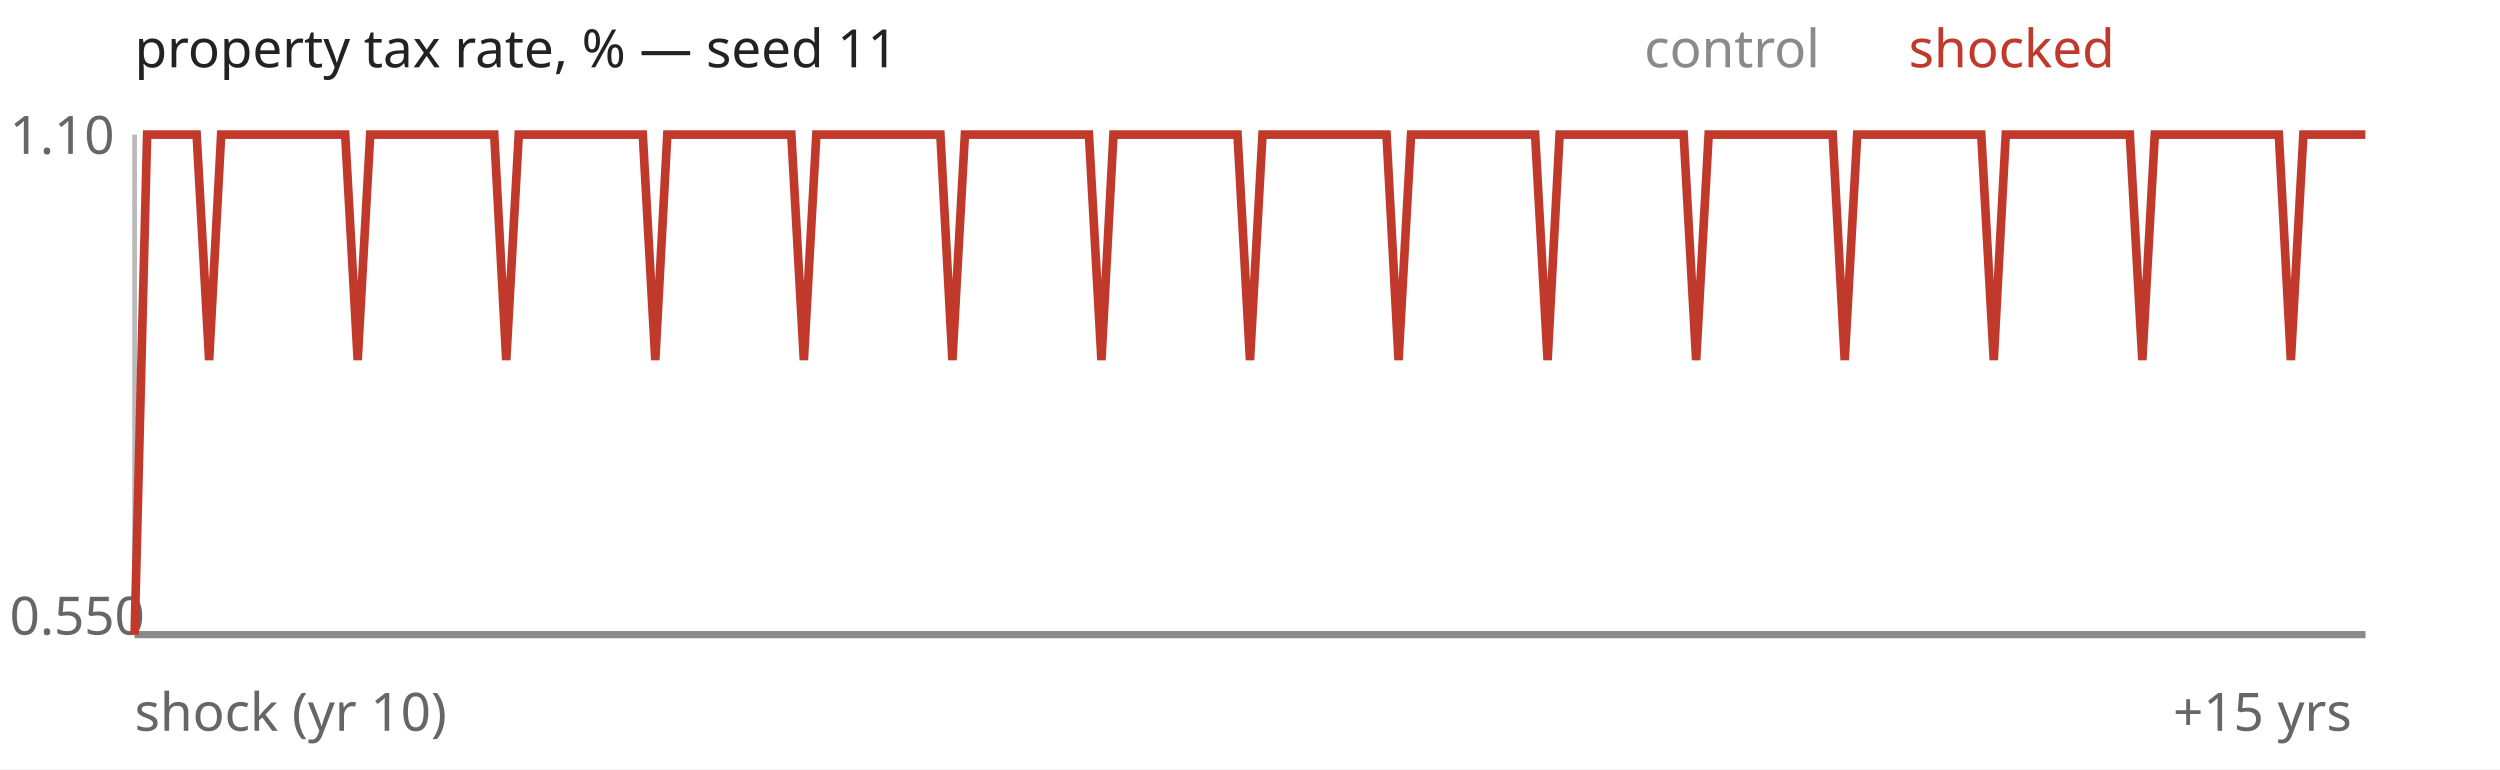
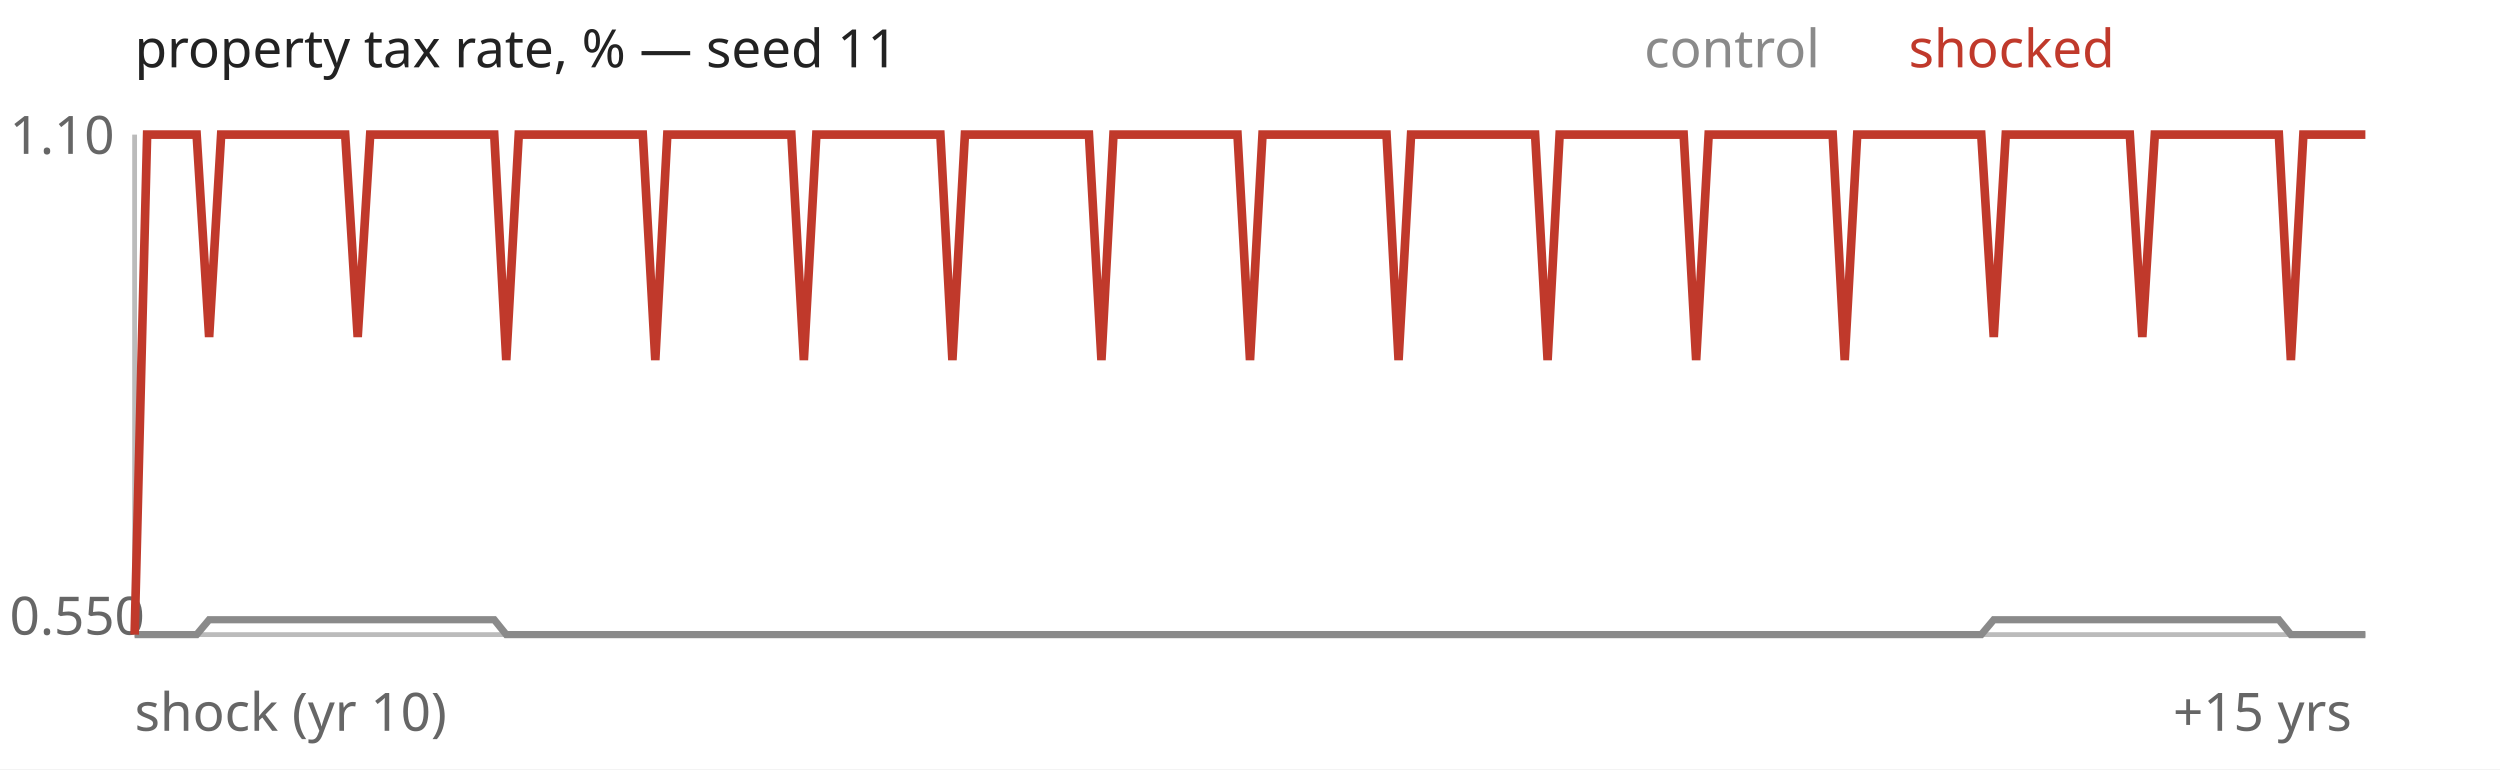
<svg xmlns="http://www.w3.org/2000/svg" width="520" height="160" viewBox="0 0 520 160" font-family="sans-serif" font-size="11">
  <rect width="520" height="160" fill="#fff" />
  <text x="28" y="14" fill="#222">property tax rate, % — seed 11</text>
  <line x1="28" y1="132" x2="492" y2="132" stroke="#bbb" />
  <line x1="28" y1="28" x2="28" y2="132" stroke="#bbb" />
  <text x="2" y="32" fill="#666">1.10</text>
  <text x="2" y="132" fill="#666">0.550</text>
  <text x="28" y="152" fill="#666">shock (yr 10)</text>
  <text x="452" y="152" fill="#666">+15 yrs</text>
-   <polyline fill="none" stroke="#8a8a8a" stroke-width="1.5" points="28.0,132.0 30.6,132.0 33.2,132.0 35.7,132.0 38.3,132.0 40.9,132.0 43.5,132.0 46.0,132.0 48.6,132.0 51.2,132.0 53.8,132.0 56.4,132.0 58.9,132.0 61.5,132.0 64.1,132.0 66.7,132.0 69.2,132.0 71.8,132.0 74.4,132.0 77.0,132.0 79.6,132.0 82.1,132.0 84.7,132.0 87.3,132.0 89.9,132.0 92.4,132.0 95.0,132.0 97.6,132.0 100.2,132.0 102.8,132.0 105.3,132.0 107.9,132.0 110.5,132.0 113.1,132.0 115.6,132.0 118.2,132.0 120.8,132.0 123.4,132.0 126.0,132.0 128.5,132.0 131.1,132.0 133.7,132.0 136.3,132.0 138.8,132.0 141.4,132.0 144.0,132.0 146.6,132.0 149.2,132.0 151.7,132.0 154.3,132.0 156.9,132.0 159.5,132.0 162.0,132.0 164.6,132.0 167.2,132.0 169.8,132.0 172.4,132.0 174.9,132.0 177.5,132.0 180.1,132.0 182.7,132.0 185.2,132.0 187.8,132.0 190.4,132.0 193.0,132.0 195.6,132.0 198.1,132.0 200.7,132.0 203.3,132.0 205.9,132.0 208.4,132.0 211.0,132.0 213.6,132.0 216.2,132.0 218.8,132.0 221.3,132.0 223.9,132.0 226.5,132.0 229.1,132.0 231.6,132.0 234.2,132.0 236.8,132.0 239.4,132.0 242.0,132.0 244.5,132.0 247.1,132.0 249.7,132.0 252.3,132.0 254.8,132.0 257.4,132.0 260.0,132.0 262.6,132.0 265.2,132.0 267.7,132.0 270.3,132.0 272.9,132.0 275.5,132.0 278.0,132.0 280.6,132.0 283.2,132.0 285.8,132.0 288.4,132.0 290.9,132.0 293.5,132.0 296.1,132.0 298.7,132.0 301.2,132.0 303.8,132.0 306.4,132.0 309.0,132.0 311.6,132.0 314.1,132.0 316.7,132.0 319.3,132.0 321.9,132.0 324.4,132.0 327.0,132.0 329.6,132.0 332.2,132.0 334.8,132.0 337.3,132.0 339.9,132.0 342.5,132.0 345.1,132.0 347.6,132.0 350.2,132.0 352.8,132.0 355.4,132.0 358.0,132.0 360.5,132.0 363.1,132.0 365.7,132.0 368.3,132.0 370.8,132.0 373.4,132.0 376.0,132.0 378.6,132.0 381.2,132.0 383.7,132.0 386.3,132.0 388.9,132.0 391.5,132.0 394.0,132.0 396.6,132.0 399.2,132.0 401.8,132.0 404.4,132.0 406.9,132.0 409.5,132.0 412.1,132.0 414.7,132.0 417.2,132.0 419.8,132.0 422.4,132.0 425.0,132.0 427.6,132.0 430.1,132.0 432.7,132.0 435.3,132.0 437.9,132.0 440.4,132.0 443.0,132.0 445.6,132.0 448.2,132.0 450.8,132.0 453.3,132.0 455.9,132.0 458.5,132.0 461.1,132.0 463.6,132.0 466.2,132.0 468.8,132.0 471.4,132.0 474.0,132.0 476.5,132.0 479.1,132.0 481.7,132.0 484.3,132.0 486.8,132.0 489.4,132.0 492.0,132.0" />
-   <polyline fill="none" stroke="#c0392b" stroke-width="1.8" points="28.0,132.0 30.6,28.0 33.2,28.0 35.7,28.0 38.3,28.0 40.9,28.0 43.5,74.9 46.0,28.0 48.6,28.0 51.2,28.0 53.8,28.0 56.4,28.0 58.9,28.0 61.5,28.0 64.1,28.0 66.7,28.0 69.2,28.0 71.8,28.0 74.4,74.9 77.0,28.0 79.6,28.0 82.1,28.0 84.7,28.0 87.3,28.0 89.9,28.0 92.4,28.0 95.0,28.0 97.6,28.0 100.2,28.0 102.8,28.0 105.3,74.9 107.9,28.0 110.5,28.0 113.1,28.0 115.6,28.0 118.2,28.0 120.8,28.0 123.4,28.0 126.0,28.0 128.5,28.0 131.1,28.0 133.7,28.0 136.3,74.9 138.8,28.0 141.4,28.0 144.0,28.0 146.6,28.0 149.2,28.0 151.7,28.0 154.3,28.0 156.9,28.0 159.5,28.0 162.0,28.0 164.6,28.0 167.2,74.9 169.8,28.0 172.4,28.0 174.9,28.0 177.5,28.0 180.1,28.0 182.7,28.0 185.2,28.0 187.8,28.0 190.4,28.0 193.0,28.0 195.6,28.0 198.1,74.9 200.7,28.0 203.3,28.0 205.9,28.0 208.4,28.0 211.0,28.0 213.6,28.0 216.2,28.0 218.8,28.0 221.3,28.0 223.9,28.0 226.5,28.0 229.1,74.9 231.6,28.0 234.2,28.0 236.8,28.0 239.4,28.0 242.0,28.0 244.5,28.0 247.1,28.0 249.7,28.0 252.3,28.0 254.8,28.0 257.4,28.0 260.0,74.9 262.6,28.0 265.2,28.0 267.7,28.0 270.3,28.0 272.9,28.0 275.5,28.0 278.0,28.0 280.6,28.0 283.2,28.0 285.8,28.0 288.4,28.0 290.9,74.9 293.5,28.0 296.1,28.0 298.7,28.0 301.2,28.0 303.8,28.0 306.4,28.0 309.0,28.0 311.6,28.0 314.1,28.0 316.7,28.0 319.3,28.0 321.9,74.9 324.4,28.0 327.0,28.0 329.6,28.0 332.2,28.0 334.8,28.0 337.3,28.0 339.9,28.0 342.5,28.0 345.1,28.0 347.6,28.0 350.2,28.0 352.8,74.9 355.4,28.0 358.0,28.0 360.5,28.0 363.1,28.0 365.7,28.0 368.3,28.0 370.8,28.0 373.4,28.0 376.0,28.0 378.6,28.0 381.2,28.0 383.7,74.9 386.3,28.0 388.9,28.0 391.5,28.0 394.0,28.0 396.6,28.0 399.2,28.0 401.8,28.0 404.4,28.0 406.9,28.0 409.5,28.0 412.1,28.0 414.7,74.9 417.2,28.0 419.8,28.0 422.4,28.0 425.0,28.0 427.6,28.0 430.1,28.0 432.7,28.0 435.3,28.0 437.9,28.0 440.4,28.0 443.0,28.0 445.6,74.9 448.2,28.0 450.8,28.0 453.3,28.0 455.9,28.0 458.5,28.0 461.1,28.0 463.6,28.0 466.2,28.0 468.8,28.0 471.4,28.0 474.0,28.0 476.5,74.9 479.1,28.0 481.7,28.0 484.3,28.0 486.8,28.0 489.4,28.0 492.0,28.0" />
+   <polyline fill="none" stroke="#8a8a8a" stroke-width="1.5" points="28.0,132.0 30.6,132.0 33.2,132.0 35.7,132.0 38.3,132.0 40.9,132.0 43.5,128.9 46.0,128.9 48.6,128.9 51.2,128.9 53.8,128.9 56.4,128.9 58.9,128.9 61.5,128.9 64.1,128.9 66.7,128.9 69.2,128.9 71.8,128.9 74.4,128.9 77.0,128.9 79.6,128.9 82.1,128.9 84.7,128.9 87.3,128.9 89.9,128.9 92.4,128.9 95.0,128.9 97.6,128.9 100.2,128.9 102.8,128.9 105.3,132.0 107.9,132.0 110.5,132.0 113.1,132.0 115.6,132.0 118.2,132.0 120.8,132.0 123.4,132.0 126.0,132.0 128.5,132.0 131.1,132.0 133.7,132.0 136.3,132.0 138.8,132.0 141.4,132.0 144.0,132.0 146.6,132.0 149.2,132.0 151.7,132.0 154.3,132.0 156.9,132.0 159.5,132.0 162.0,132.0 164.6,132.0 167.2,132.0 169.8,132.0 172.4,132.0 174.9,132.0 177.5,132.0 180.1,132.0 182.7,132.0 185.2,132.0 187.8,132.0 190.4,132.0 193.0,132.0 195.6,132.0 198.1,132.0 200.7,132.0 203.3,132.0 205.9,132.0 208.4,132.0 211.0,132.0 213.6,132.0 216.2,132.0 218.8,132.0 221.3,132.0 223.9,132.0 226.5,132.0 229.1,132.0 231.6,132.0 234.2,132.0 236.8,132.0 239.4,132.0 242.0,132.0 244.5,132.0 247.1,132.0 249.7,132.0 252.3,132.0 254.8,132.0 257.4,132.0 260.0,132.0 262.6,132.0 265.2,132.0 267.7,132.0 270.3,132.0 272.9,132.0 275.5,132.0 278.0,132.0 280.6,132.0 283.2,132.0 285.8,132.0 288.4,132.0 290.9,132.0 293.5,132.0 296.1,132.0 298.7,132.0 301.2,132.0 303.8,132.0 306.4,132.0 309.0,132.0 311.6,132.0 314.1,132.0 316.7,132.0 319.3,132.0 321.9,132.0 324.4,132.0 327.0,132.0 329.6,132.0 332.2,132.0 334.8,132.0 337.3,132.0 339.9,132.0 342.5,132.0 345.1,132.0 347.6,132.0 350.2,132.0 352.8,132.0 355.4,132.0 358.0,132.0 360.5,132.0 363.1,132.0 365.7,132.0 368.3,132.0 370.8,132.0 373.4,132.0 376.0,132.0 378.6,132.0 381.2,132.0 383.7,132.0 386.3,132.0 388.9,132.0 391.5,132.0 394.0,132.0 396.6,132.0 399.2,132.0 401.8,132.0 404.4,132.0 406.9,132.0 409.5,132.0 412.1,132.0 414.7,128.9 417.2,128.9 419.8,128.9 422.4,128.9 425.0,128.9 427.6,128.9 430.1,128.9 432.7,128.9 435.3,128.9 437.9,128.9 440.4,128.9 443.0,128.9 445.6,128.9 448.2,128.9 450.8,128.9 453.3,128.9 455.9,128.9 458.5,128.9 461.1,128.9 463.6,128.9 466.2,128.9 468.8,128.9 471.4,128.9 474.0,128.9 476.5,132.0 479.1,132.0 481.7,132.0 484.3,132.0 486.8,132.0 489.4,132.0 492.0,132.0" />
+   <polyline fill="none" stroke="#c0392b" stroke-width="1.8" points="28.0,132.0 30.6,28.0 33.2,28.0 35.7,28.0 38.3,28.0 40.9,28.0 43.5,70.1 46.0,28.0 48.6,28.0 51.2,28.0 53.8,28.0 56.4,28.0 58.9,28.0 61.5,28.0 64.1,28.0 66.7,28.0 69.2,28.0 71.8,28.0 74.4,70.1 77.0,28.0 79.6,28.0 82.1,28.0 84.7,28.0 87.3,28.0 89.9,28.0 92.4,28.0 95.0,28.0 97.6,28.0 100.2,28.0 102.8,28.0 105.3,74.9 107.9,28.0 110.5,28.0 113.1,28.0 115.6,28.0 118.2,28.0 120.8,28.0 123.4,28.0 126.0,28.0 128.5,28.0 131.1,28.0 133.7,28.0 136.3,74.9 138.8,28.0 141.4,28.0 144.0,28.0 146.6,28.0 149.2,28.0 151.7,28.0 154.3,28.0 156.9,28.0 159.5,28.0 162.0,28.0 164.6,28.0 167.2,74.9 169.8,28.0 172.4,28.0 174.9,28.0 177.5,28.0 180.1,28.0 182.7,28.0 185.2,28.0 187.8,28.0 190.4,28.0 193.0,28.0 195.6,28.0 198.1,74.9 200.7,28.0 203.3,28.0 205.9,28.0 208.4,28.0 211.0,28.0 213.6,28.0 216.2,28.0 218.8,28.0 221.3,28.0 223.9,28.0 226.5,28.0 229.1,74.9 231.6,28.0 234.2,28.0 236.8,28.0 239.4,28.0 242.0,28.0 244.5,28.0 247.1,28.0 249.7,28.0 252.3,28.0 254.8,28.0 257.4,28.0 260.0,74.9 262.6,28.0 265.2,28.0 267.7,28.0 270.3,28.0 272.9,28.0 275.5,28.0 278.0,28.0 280.6,28.0 283.2,28.0 285.8,28.0 288.4,28.0 290.9,74.9 293.5,28.0 296.1,28.0 298.7,28.0 301.2,28.0 303.8,28.0 306.4,28.0 309.0,28.0 311.6,28.0 314.1,28.0 316.7,28.0 319.3,28.0 321.9,74.9 324.4,28.0 327.0,28.0 329.6,28.0 332.2,28.0 334.8,28.0 337.3,28.0 339.9,28.0 342.5,28.0 345.1,28.0 347.6,28.0 350.2,28.0 352.8,74.9 355.4,28.0 358.0,28.0 360.5,28.0 363.1,28.0 365.7,28.0 368.3,28.0 370.8,28.0 373.4,28.0 376.0,28.0 378.6,28.0 381.2,28.0 383.7,74.9 386.3,28.0 388.9,28.0 391.5,28.0 394.0,28.0 396.6,28.0 399.2,28.0 401.8,28.0 404.4,28.0 406.9,28.0 409.5,28.0 412.1,28.0 414.7,70.1 417.2,28.0 419.8,28.0 422.4,28.0 425.0,28.0 427.6,28.0 430.1,28.0 432.7,28.0 435.3,28.0 437.9,28.0 440.4,28.0 443.0,28.0 445.6,70.1 448.2,28.0 450.8,28.0 453.3,28.0 455.9,28.0 458.5,28.0 461.1,28.0 463.6,28.0 466.2,28.0 468.8,28.0 471.4,28.0 474.0,28.0 476.5,74.9 479.1,28.0 481.7,28.0 484.3,28.0 486.8,28.0 489.4,28.0 492.0,28.0" />
  <text x="342" y="14" fill="#8a8a8a">control</text>
  <text x="397" y="14" fill="#c0392b">shocked</text>
</svg>
